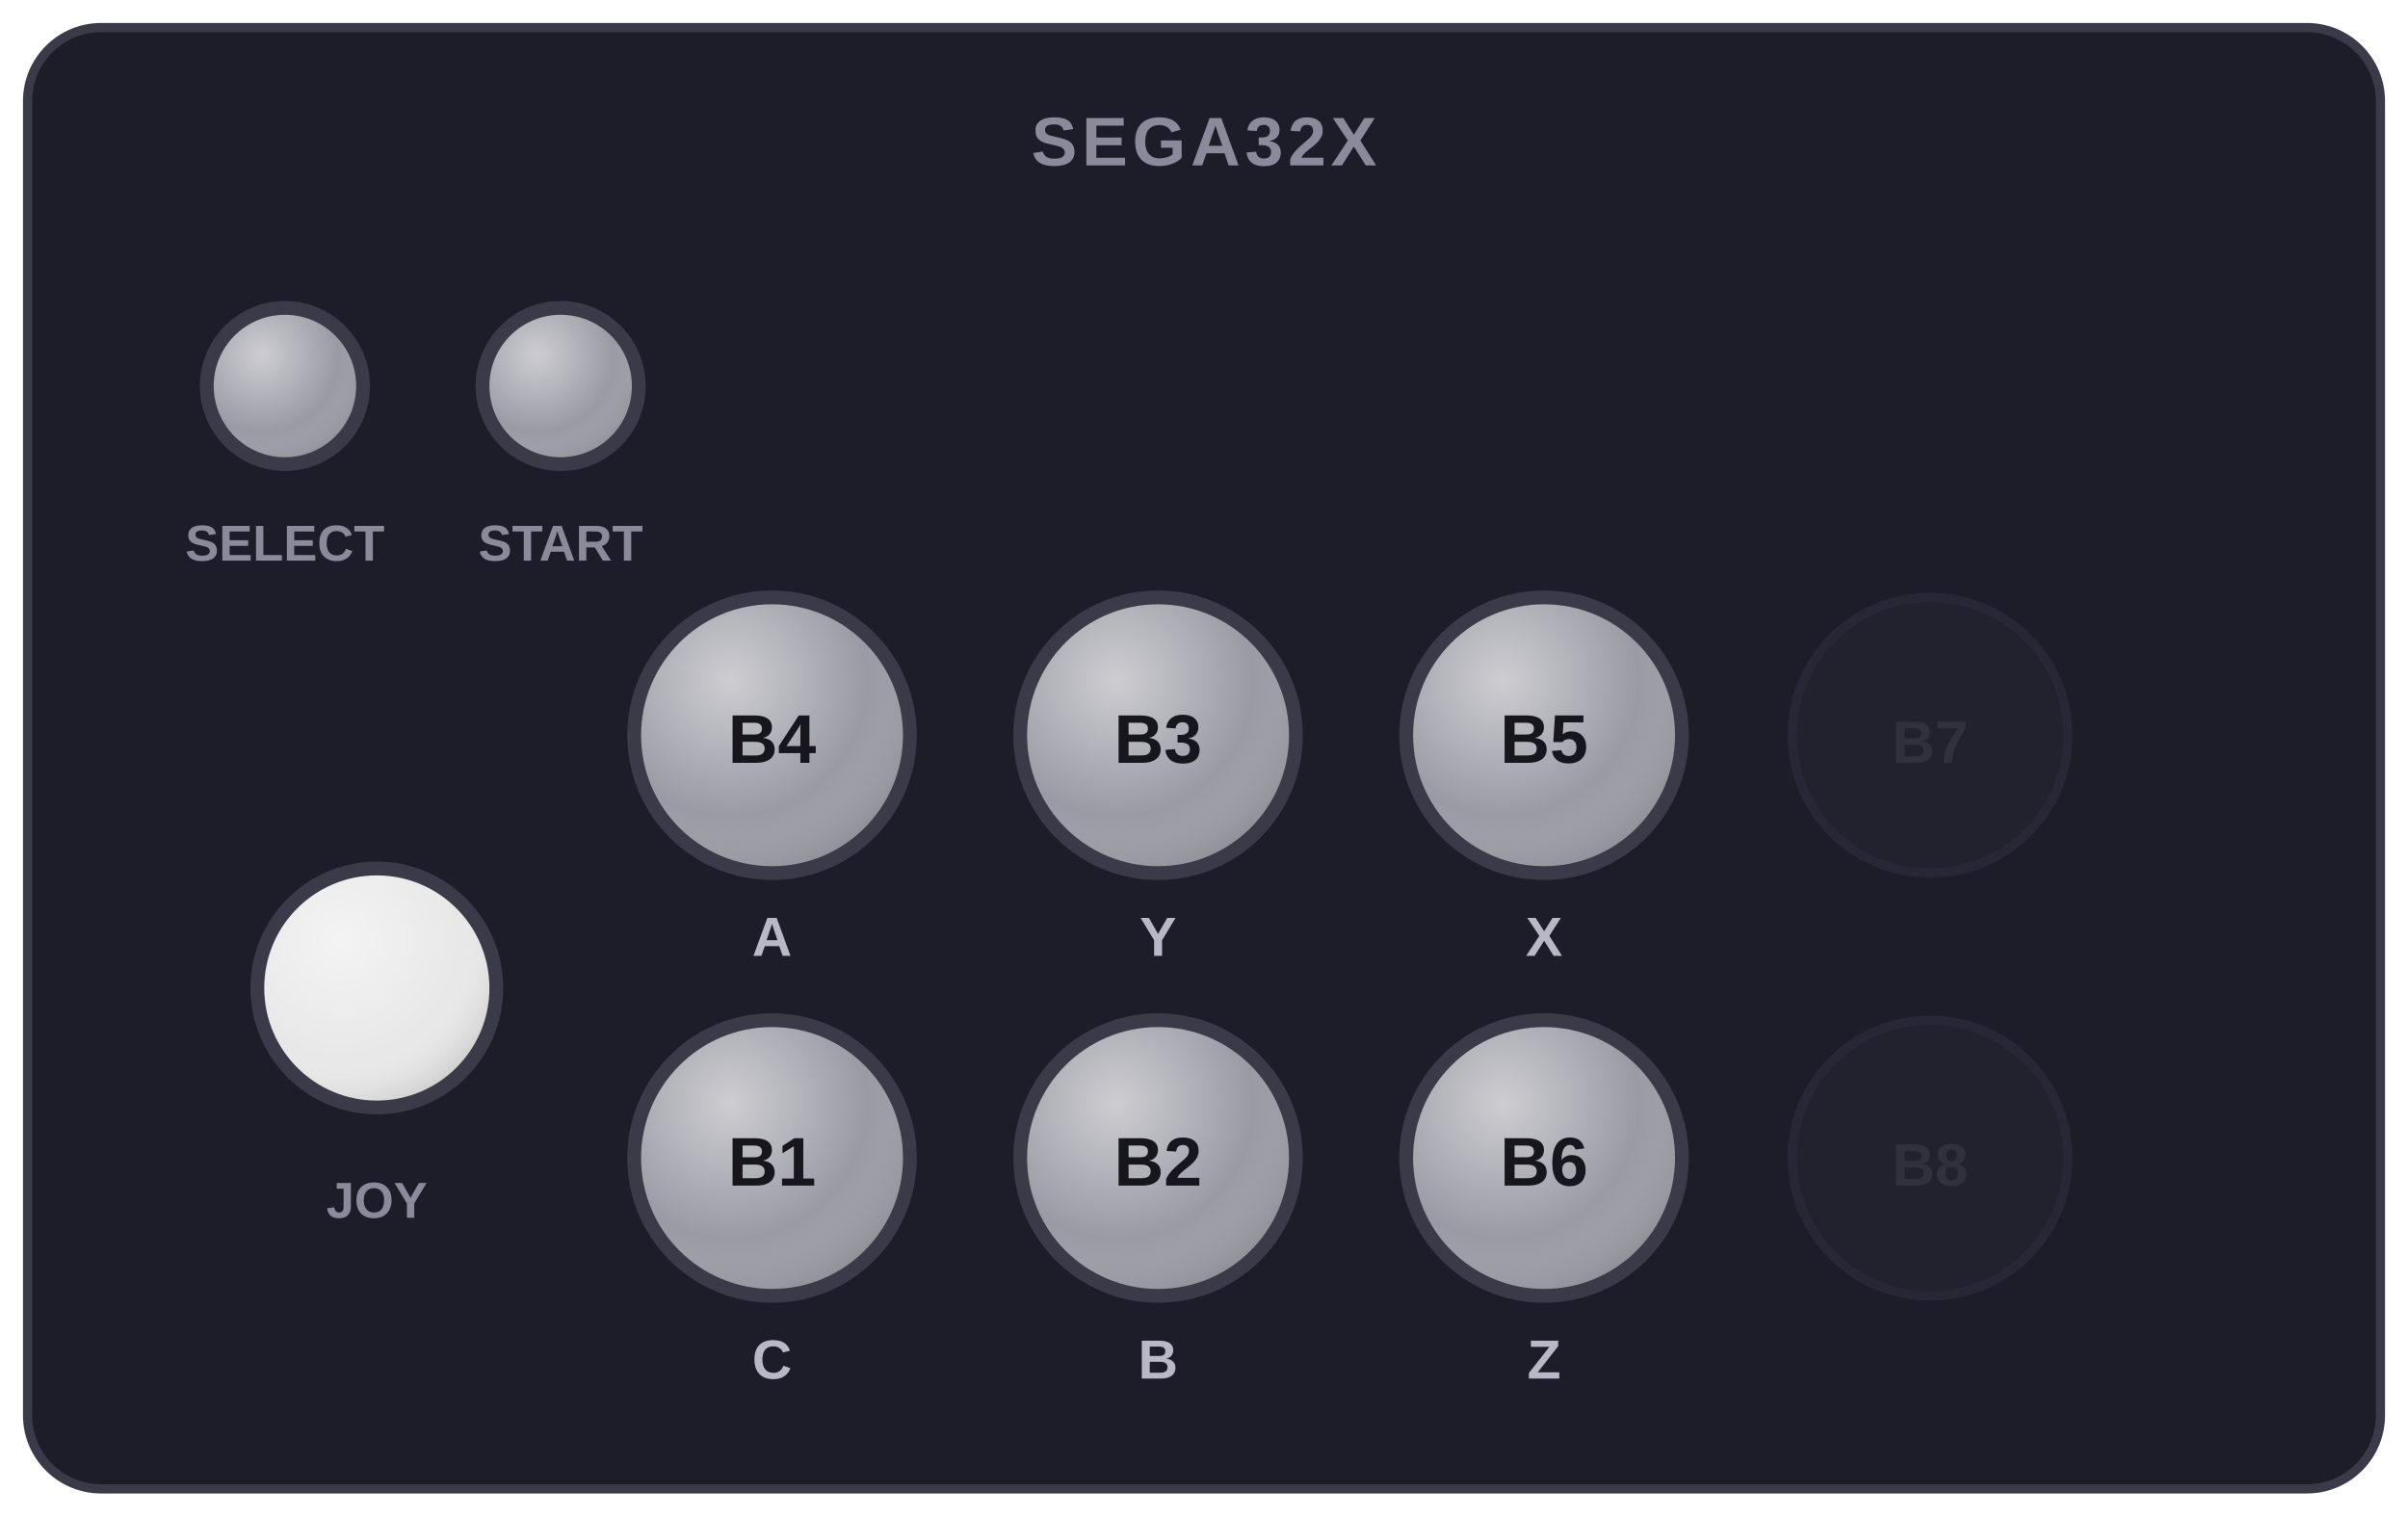
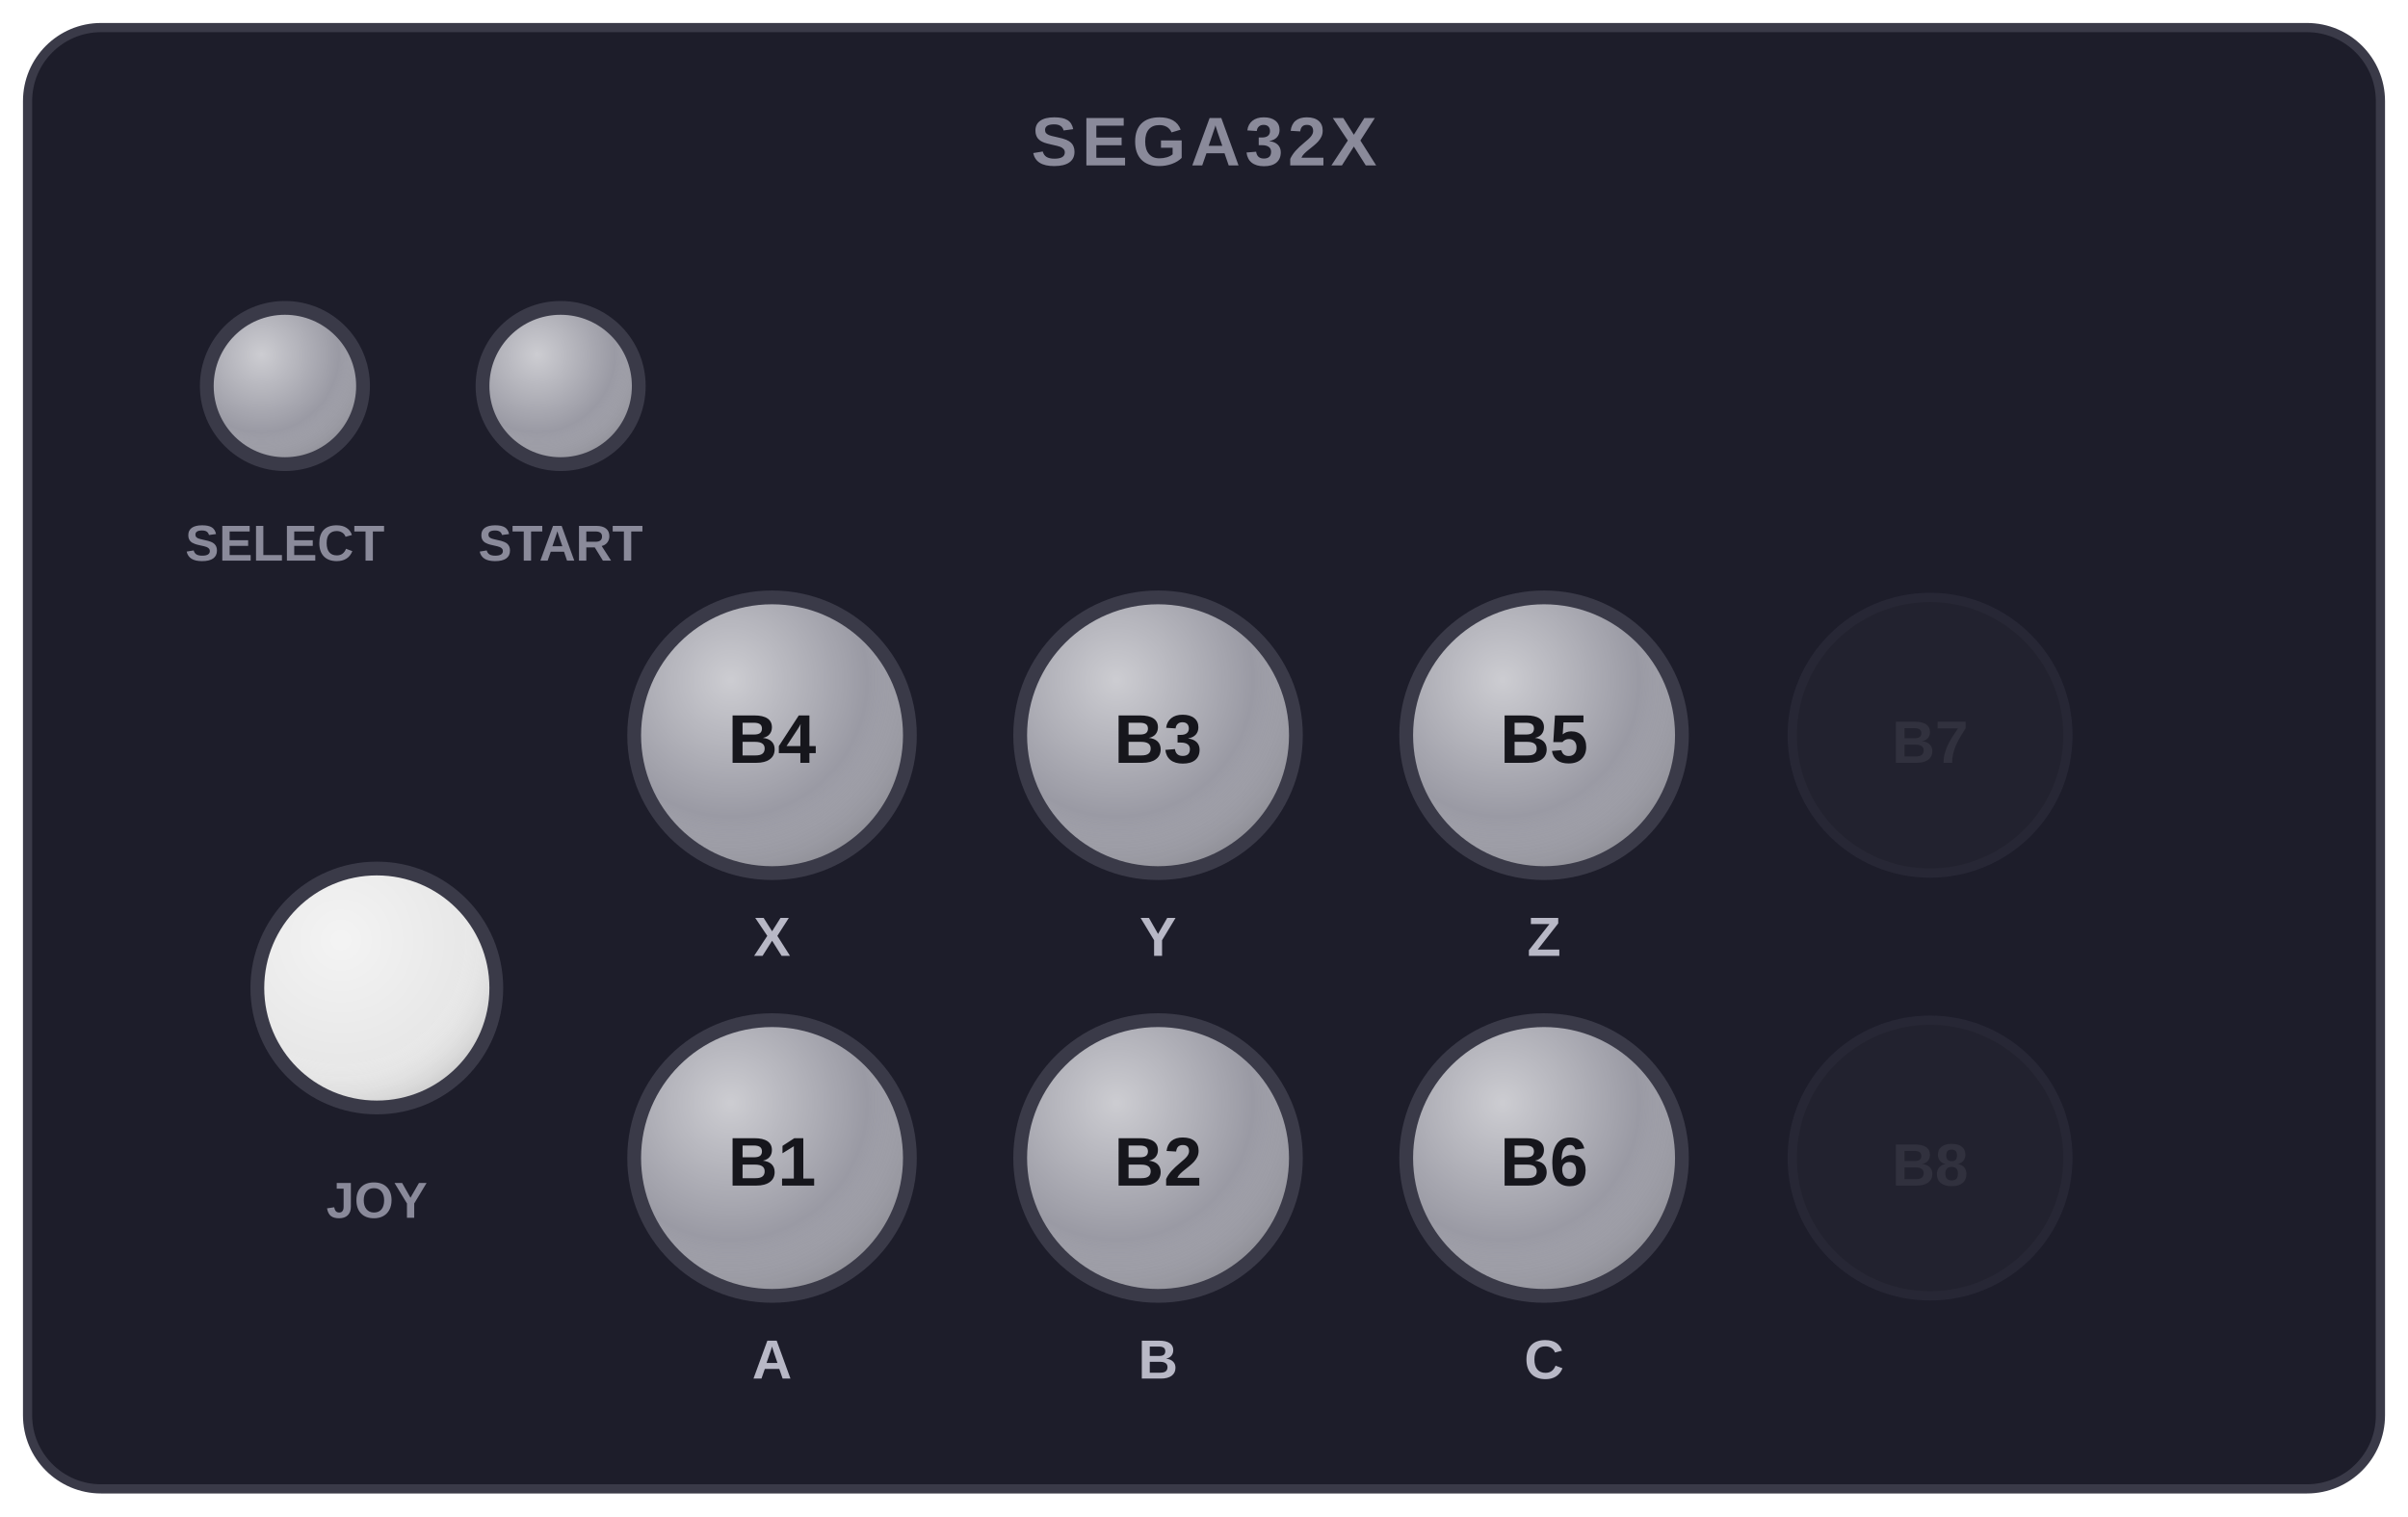
<svg xmlns="http://www.w3.org/2000/svg" viewBox="0 0 524 330" font-family="Segoe UI, Arial, sans-serif">
  <defs>
    <radialGradient id="dome" cx="0.35" cy="0.3" r="0.9">
      <stop offset="0" stop-color="#ffffff" stop-opacity="0.5" />
      <stop offset="0.55" stop-color="#ffffff" stop-opacity="0" />
      <stop offset="1" stop-color="#000000" stop-opacity="0.35" />
    </radialGradient>
  </defs>
  <rect x="6" y="6" width="512" height="318" rx="16" fill="#1d1d2a" stroke="#3a3a48" stroke-width="2" />
  <text x="262" y="36" text-anchor="middle" fill="#8a8a9a" font-size="15" font-weight="bold" letter-spacing="1">SEGA32X</text>
  <circle cx="62" cy="84" r="17" fill="#9a9aa4" />
  <circle cx="62" cy="84" r="17" fill="url(#dome)" />
  <circle cx="62" cy="84" r="17" fill="none" stroke="#3a3a48" stroke-width="3" />
  <text x="62" y="122" text-anchor="middle" fill="#8a8a9a" font-size="11" font-weight="bold">SELECT</text>
  <circle cx="122" cy="84" r="17" fill="#9a9aa4" />
  <circle cx="122" cy="84" r="17" fill="url(#dome)" />
  <circle cx="122" cy="84" r="17" fill="none" stroke="#3a3a48" stroke-width="3" />
  <text x="122" y="122" text-anchor="middle" fill="#8a8a9a" font-size="11" font-weight="bold">START</text>
  <circle cx="82" cy="215" r="26" fill="#e8e8e8" />
  <circle cx="82" cy="215" r="26" fill="url(#dome)" />
  <circle cx="82" cy="215" r="26" fill="none" stroke="#3a3a48" stroke-width="3" />
  <text x="82" y="265" text-anchor="middle" fill="#8a8a9a" font-size="11" font-weight="bold">JOY</text>
  <circle cx="168" cy="160" r="30" fill="#9a9aa4" />
  <circle cx="168" cy="160" r="30" fill="url(#dome)" />
  <circle cx="168" cy="160" r="30" fill="none" stroke="#3a3a48" stroke-width="3" />
  <text x="168" y="166" text-anchor="middle" fill="#16161c" font-size="15" font-weight="bold">B4</text>
-   <text x="168" y="208" text-anchor="middle" fill="#b8b8c6" font-size="12" font-weight="bold">A</text>
+   <text x="168" y="208" text-anchor="middle" fill="#b8b8c6" font-size="12" font-weight="bold">X</text>
  <circle cx="252" cy="160" r="30" fill="#9a9aa4" />
  <circle cx="252" cy="160" r="30" fill="url(#dome)" />
  <circle cx="252" cy="160" r="30" fill="none" stroke="#3a3a48" stroke-width="3" />
  <text x="252" y="166" text-anchor="middle" fill="#16161c" font-size="15" font-weight="bold">B3</text>
  <text x="252" y="208" text-anchor="middle" fill="#b8b8c6" font-size="12" font-weight="bold">Y</text>
  <circle cx="336" cy="160" r="30" fill="#9a9aa4" />
  <circle cx="336" cy="160" r="30" fill="url(#dome)" />
  <circle cx="336" cy="160" r="30" fill="none" stroke="#3a3a48" stroke-width="3" />
  <text x="336" y="166" text-anchor="middle" fill="#16161c" font-size="15" font-weight="bold">B5</text>
-   <text x="336" y="208" text-anchor="middle" fill="#b8b8c6" font-size="12" font-weight="bold">X</text>
+   <text x="336" y="208" text-anchor="middle" fill="#b8b8c6" font-size="12" font-weight="bold">Z</text>
  <g opacity="0.18">
    <circle cx="420" cy="160" r="30" fill="#3a3a48" />
    <circle cx="420" cy="160" r="30" fill="none" stroke="#55556a" stroke-width="2" />
    <text x="420" y="166" text-anchor="middle" fill="#8a8a9a" font-size="13" font-weight="bold">B7</text>
  </g>
  <circle cx="168" cy="252" r="30" fill="#9a9aa4" />
  <circle cx="168" cy="252" r="30" fill="url(#dome)" />
  <circle cx="168" cy="252" r="30" fill="none" stroke="#3a3a48" stroke-width="3" />
  <text x="168" y="258" text-anchor="middle" fill="#16161c" font-size="15" font-weight="bold">B1</text>
-   <text x="168" y="300" text-anchor="middle" fill="#b8b8c6" font-size="12" font-weight="bold">C</text>
+   <text x="168" y="300" text-anchor="middle" fill="#b8b8c6" font-size="12" font-weight="bold">A</text>
  <circle cx="252" cy="252" r="30" fill="#9a9aa4" />
  <circle cx="252" cy="252" r="30" fill="url(#dome)" />
  <circle cx="252" cy="252" r="30" fill="none" stroke="#3a3a48" stroke-width="3" />
  <text x="252" y="258" text-anchor="middle" fill="#16161c" font-size="15" font-weight="bold">B2</text>
  <text x="252" y="300" text-anchor="middle" fill="#b8b8c6" font-size="12" font-weight="bold">B</text>
  <circle cx="336" cy="252" r="30" fill="#9a9aa4" />
  <circle cx="336" cy="252" r="30" fill="url(#dome)" />
  <circle cx="336" cy="252" r="30" fill="none" stroke="#3a3a48" stroke-width="3" />
  <text x="336" y="258" text-anchor="middle" fill="#16161c" font-size="15" font-weight="bold">B6</text>
-   <text x="336" y="300" text-anchor="middle" fill="#b8b8c6" font-size="12" font-weight="bold">Z</text>
+   <text x="336" y="300" text-anchor="middle" fill="#b8b8c6" font-size="12" font-weight="bold">C</text>
  <g opacity="0.18">
    <circle cx="420" cy="252" r="30" fill="#3a3a48" />
    <circle cx="420" cy="252" r="30" fill="none" stroke="#55556a" stroke-width="2" />
    <text x="420" y="258" text-anchor="middle" fill="#8a8a9a" font-size="13" font-weight="bold">B8</text>
  </g>
</svg>
